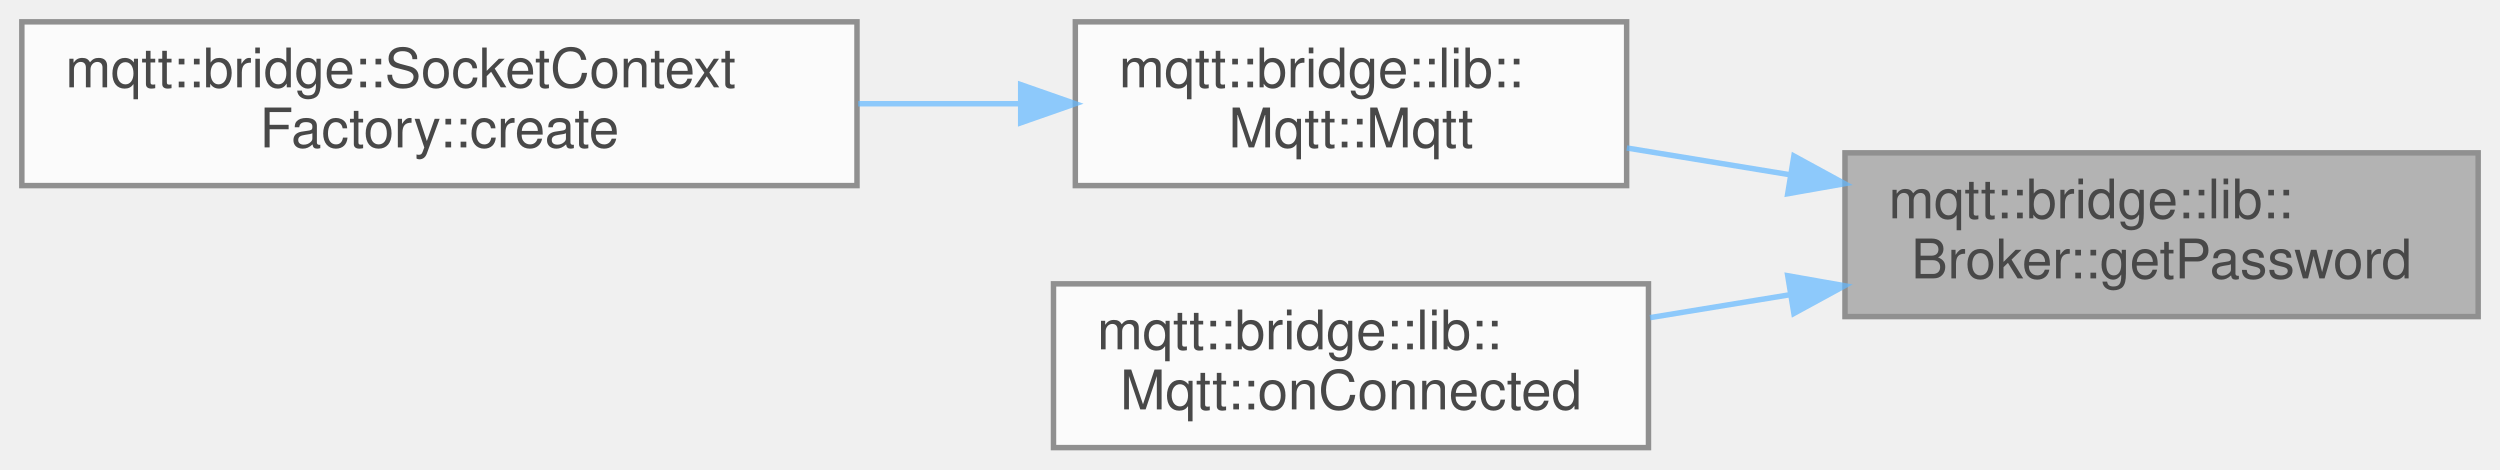
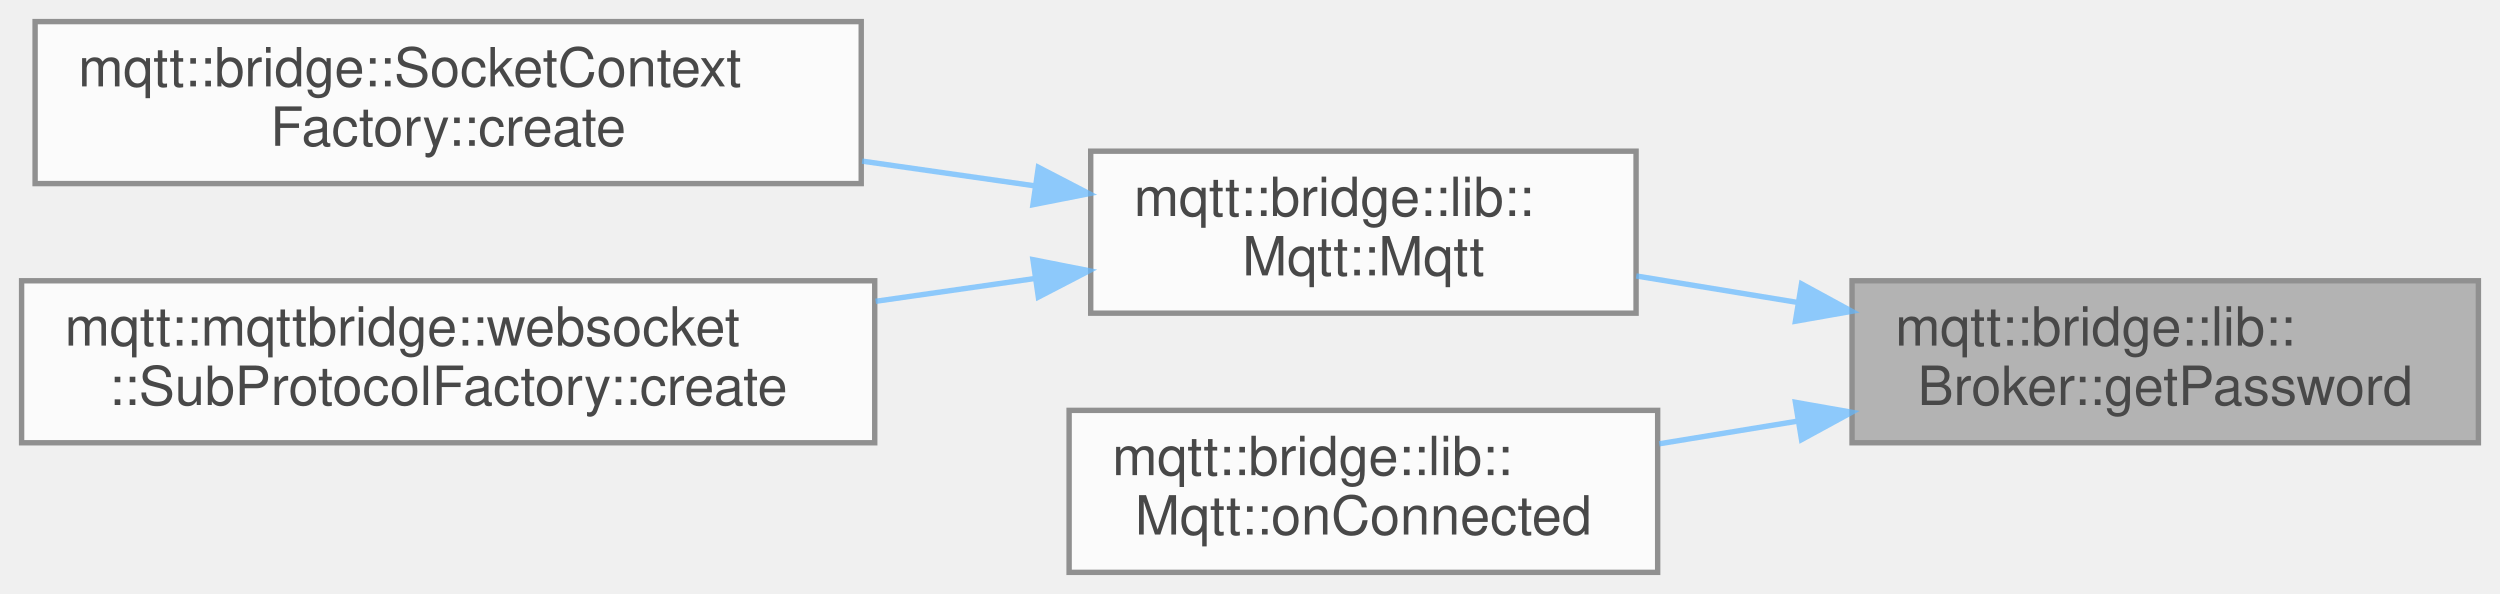
- <svg xmlns="http://www.w3.org/2000/svg" xmlns:xlink="http://www.w3.org/1999/xlink" width="458pt" height="86pt" viewBox="0.00 0.00 458.00 86.00">
+ <svg xmlns="http://www.w3.org/2000/svg" xmlns:xlink="http://www.w3.org/1999/xlink" width="463pt" height="110pt" viewBox="0.00 0.00 463.00 110.00">
  <svg id="main" version="1.1" xml:space="preserve">
    <style type="text/css">
.node, .edge {opacity: 0.7;}
.node.selected, .edge.selected {opacity: 1;}
.edge:hover path { stroke: red; }
.edge:hover polygon { stroke: red; fill: red; }
</style>
    <svg id="graph" class="graph">
-       <g id="graph0" class="graph" transform="scale(1 1) rotate(0) translate(4 82)">
+       <g id="graph0" class="graph" transform="scale(1 1) rotate(0) translate(4 106)">
        <g id="Node000001" class="node">
          <g id="a_Node000001">
            <a xlink:title=" ">
-               <polygon fill="#999999" stroke="#666666" points="450,-54 334,-54 334,-24 450,-24 450,-54" />
-               <text text-anchor="start" x="342" y="-42" font-family="Helvetica,sans-Serif" font-size="10.00">mqtt::bridge::lib::</text>
-               <text text-anchor="middle" x="392" y="-31" font-family="Helvetica,sans-Serif" font-size="10.00">Broker::getPassword</text>
+               <polygon fill="#999999" stroke="#666666" points="455,-54 339,-54 339,-24 455,-24 455,-54" />
+               <text text-anchor="start" x="347" y="-42" font-family="Helvetica,sans-Serif" font-size="10.00">mqtt::bridge::lib::</text>
+               <text text-anchor="middle" x="397" y="-31" font-family="Helvetica,sans-Serif" font-size="10.00">Broker::getPassword</text>
            </a>
          </g>
        </g>
        <g id="Node000002" class="node">
          <g id="a_Node000002">
            <a xlink:href="classmqtt_1_1bridge_1_1lib_1_1Mqtt.html#a6e485f1bb766fbeffdd53a23fc3ced4f" target="_top" xlink:title=" ">
-               <polygon fill="white" stroke="#666666" points="294,-78 193,-78 193,-48 294,-48 294,-78" />
-               <text text-anchor="start" x="201" y="-66" font-family="Helvetica,sans-Serif" font-size="10.00">mqtt::bridge::lib::</text>
-               <text text-anchor="middle" x="243.5" y="-55" font-family="Helvetica,sans-Serif" font-size="10.00">Mqtt::Mqtt</text>
+               <polygon fill="white" stroke="#666666" points="299,-78 198,-78 198,-48 299,-48 299,-78" />
+               <text text-anchor="start" x="206" y="-66" font-family="Helvetica,sans-Serif" font-size="10.00">mqtt::bridge::lib::</text>
+               <text text-anchor="middle" x="248.5" y="-55" font-family="Helvetica,sans-Serif" font-size="10.00">Mqtt::Mqtt</text>
            </a>
          </g>
        </g>
        <g id="edge1_Node000001_Node000002" class="edge">
          <g id="a_edge1_Node000001_Node000002">
            <a xlink:title=" ">
-               <path fill="none" stroke="#63b8ff" d="M323.95,-49.98C313.88,-51.63 303.65,-53.31 294.03,-54.89" />
-               <polygon fill="#63b8ff" stroke="#63b8ff" points="324.64,-53.42 333.94,-48.35 323.51,-46.51 324.64,-53.42" />
+               <path fill="none" stroke="#63b8ff" d="M328.95,-49.98C318.88,-51.63 308.65,-53.31 299.03,-54.89" />
+               <polygon fill="#63b8ff" stroke="#63b8ff" points="329.64,-53.42 338.94,-48.35 328.51,-46.51 329.64,-53.42" />
            </a>
          </g>
        </g>
-         <g id="Node000004" class="node">
-           <g id="a_Node000004">
+         <g id="Node000005" class="node">
+           <g id="a_Node000005">
            <a xlink:href="classmqtt_1_1bridge_1_1lib_1_1Mqtt.html#a5847611e17b94be67e5cf9743fb03a58" target="_top" xlink:title=" ">
-               <polygon fill="white" stroke="#666666" points="298,-30 189,-30 189,0 298,0 298,-30" />
-               <text text-anchor="start" x="197" y="-18" font-family="Helvetica,sans-Serif" font-size="10.00">mqtt::bridge::lib::</text>
-               <text text-anchor="middle" x="243.5" y="-7" font-family="Helvetica,sans-Serif" font-size="10.00">Mqtt::onConnected</text>
+               <polygon fill="white" stroke="#666666" points="303,-30 194,-30 194,0 303,0 303,-30" />
+               <text text-anchor="start" x="202" y="-18" font-family="Helvetica,sans-Serif" font-size="10.00">mqtt::bridge::lib::</text>
+               <text text-anchor="middle" x="248.5" y="-7" font-family="Helvetica,sans-Serif" font-size="10.00">Mqtt::onConnected</text>
            </a>
          </g>
        </g>
-         <g id="edge3_Node000001_Node000004" class="edge">
-           <g id="a_edge3_Node000001_Node000004">
+         <g id="edge4_Node000001_Node000005" class="edge">
+           <g id="a_edge4_Node000001_Node000005">
            <a xlink:title=" ">
-               <path fill="none" stroke="#63b8ff" d="M323.93,-28.01C315.34,-26.61 306.63,-25.18 298.29,-23.81" />
-               <polygon fill="#63b8ff" stroke="#63b8ff" points="323.51,-31.49 333.94,-29.65 324.64,-24.58 323.51,-31.49" />
+               <path fill="none" stroke="#63b8ff" d="M328.93,-28.01C320.34,-26.61 311.63,-25.18 303.29,-23.81" />
+               <polygon fill="#63b8ff" stroke="#63b8ff" points="328.51,-31.49 338.94,-29.65 329.64,-24.58 328.51,-31.49" />
            </a>
          </g>
        </g>
        <g id="Node000003" class="node">
          <g id="a_Node000003">
            <a xlink:href="classmqtt_1_1bridge_1_1SocketContextFactory.html#a1f9ab899e4c3205913ba2841ae69dc33" target="_top" xlink:title=" ">
-               <polygon fill="white" stroke="#666666" points="153,-78 0,-78 0,-48 153,-48 153,-78" />
-               <text text-anchor="start" x="8" y="-66" font-family="Helvetica,sans-Serif" font-size="10.00">mqtt::bridge::SocketContext</text>
-               <text text-anchor="middle" x="76.5" y="-55" font-family="Helvetica,sans-Serif" font-size="10.00">Factory::create</text>
+               <polygon fill="white" stroke="#666666" points="155.5,-102 2.5,-102 2.5,-72 155.5,-72 155.5,-102" />
+               <text text-anchor="start" x="10.5" y="-90" font-family="Helvetica,sans-Serif" font-size="10.00">mqtt::bridge::SocketContext</text>
+               <text text-anchor="middle" x="79" y="-79" font-family="Helvetica,sans-Serif" font-size="10.00">Factory::create</text>
            </a>
          </g>
        </g>
        <g id="edge2_Node000002_Node000003" class="edge">
          <g id="a_edge2_Node000002_Node000003">
            <a xlink:title=" ">
-               <path fill="none" stroke="#63b8ff" d="M182.78,-63C173.18,-63 163.13,-63 153.22,-63" />
-               <polygon fill="#63b8ff" stroke="#63b8ff" points="182.99,-66.5 192.99,-63 182.99,-59.5 182.99,-66.5" />
+               <path fill="none" stroke="#63b8ff" d="M187.56,-71.59C177.22,-73.07 166.35,-74.63 155.67,-76.16" />
+               <polygon fill="#63b8ff" stroke="#63b8ff" points="188.3,-75.02 197.7,-70.14 187.3,-68.09 188.3,-75.02" />
+             </a>
+           </g>
+         </g>
+         <g id="Node000004" class="node">
+           <g id="a_Node000004">
+             <a xlink:href="classmqtt_1_1mqttbridge_1_1websocket_1_1SubProtocolFactory.html#a843ee73f0182cea879cd45d9e924db8e" target="_top" xlink:title=" ">
+               <polygon fill="white" stroke="#666666" points="158,-54 0,-54 0,-24 158,-24 158,-54" />
+               <text text-anchor="start" x="8" y="-42" font-family="Helvetica,sans-Serif" font-size="10.00">mqtt::mqttbridge::websocket</text>
+               <text text-anchor="middle" x="79" y="-31" font-family="Helvetica,sans-Serif" font-size="10.00">::SubProtocolFactory::create</text>
+             </a>
+           </g>
+         </g>
+         <g id="edge3_Node000002_Node000004" class="edge">
+           <g id="a_edge3_Node000002_Node000004">
+             <a xlink:title=" ">
+               <path fill="none" stroke="#63b8ff" d="M187.56,-54.41C178.02,-53.05 168.04,-51.62 158.17,-50.2" />
+               <polygon fill="#63b8ff" stroke="#63b8ff" points="187.3,-57.91 197.7,-55.86 188.3,-50.98 187.3,-57.91" />
            </a>
          </g>
        </g>
      </g>
    </svg>
  </svg>
  <style type="text/css">

[data-mouse-over-selected='false'] { opacity: 0.7; }
[data-mouse-over-selected='true']  { opacity: 1.0; }

</style>
</svg>
